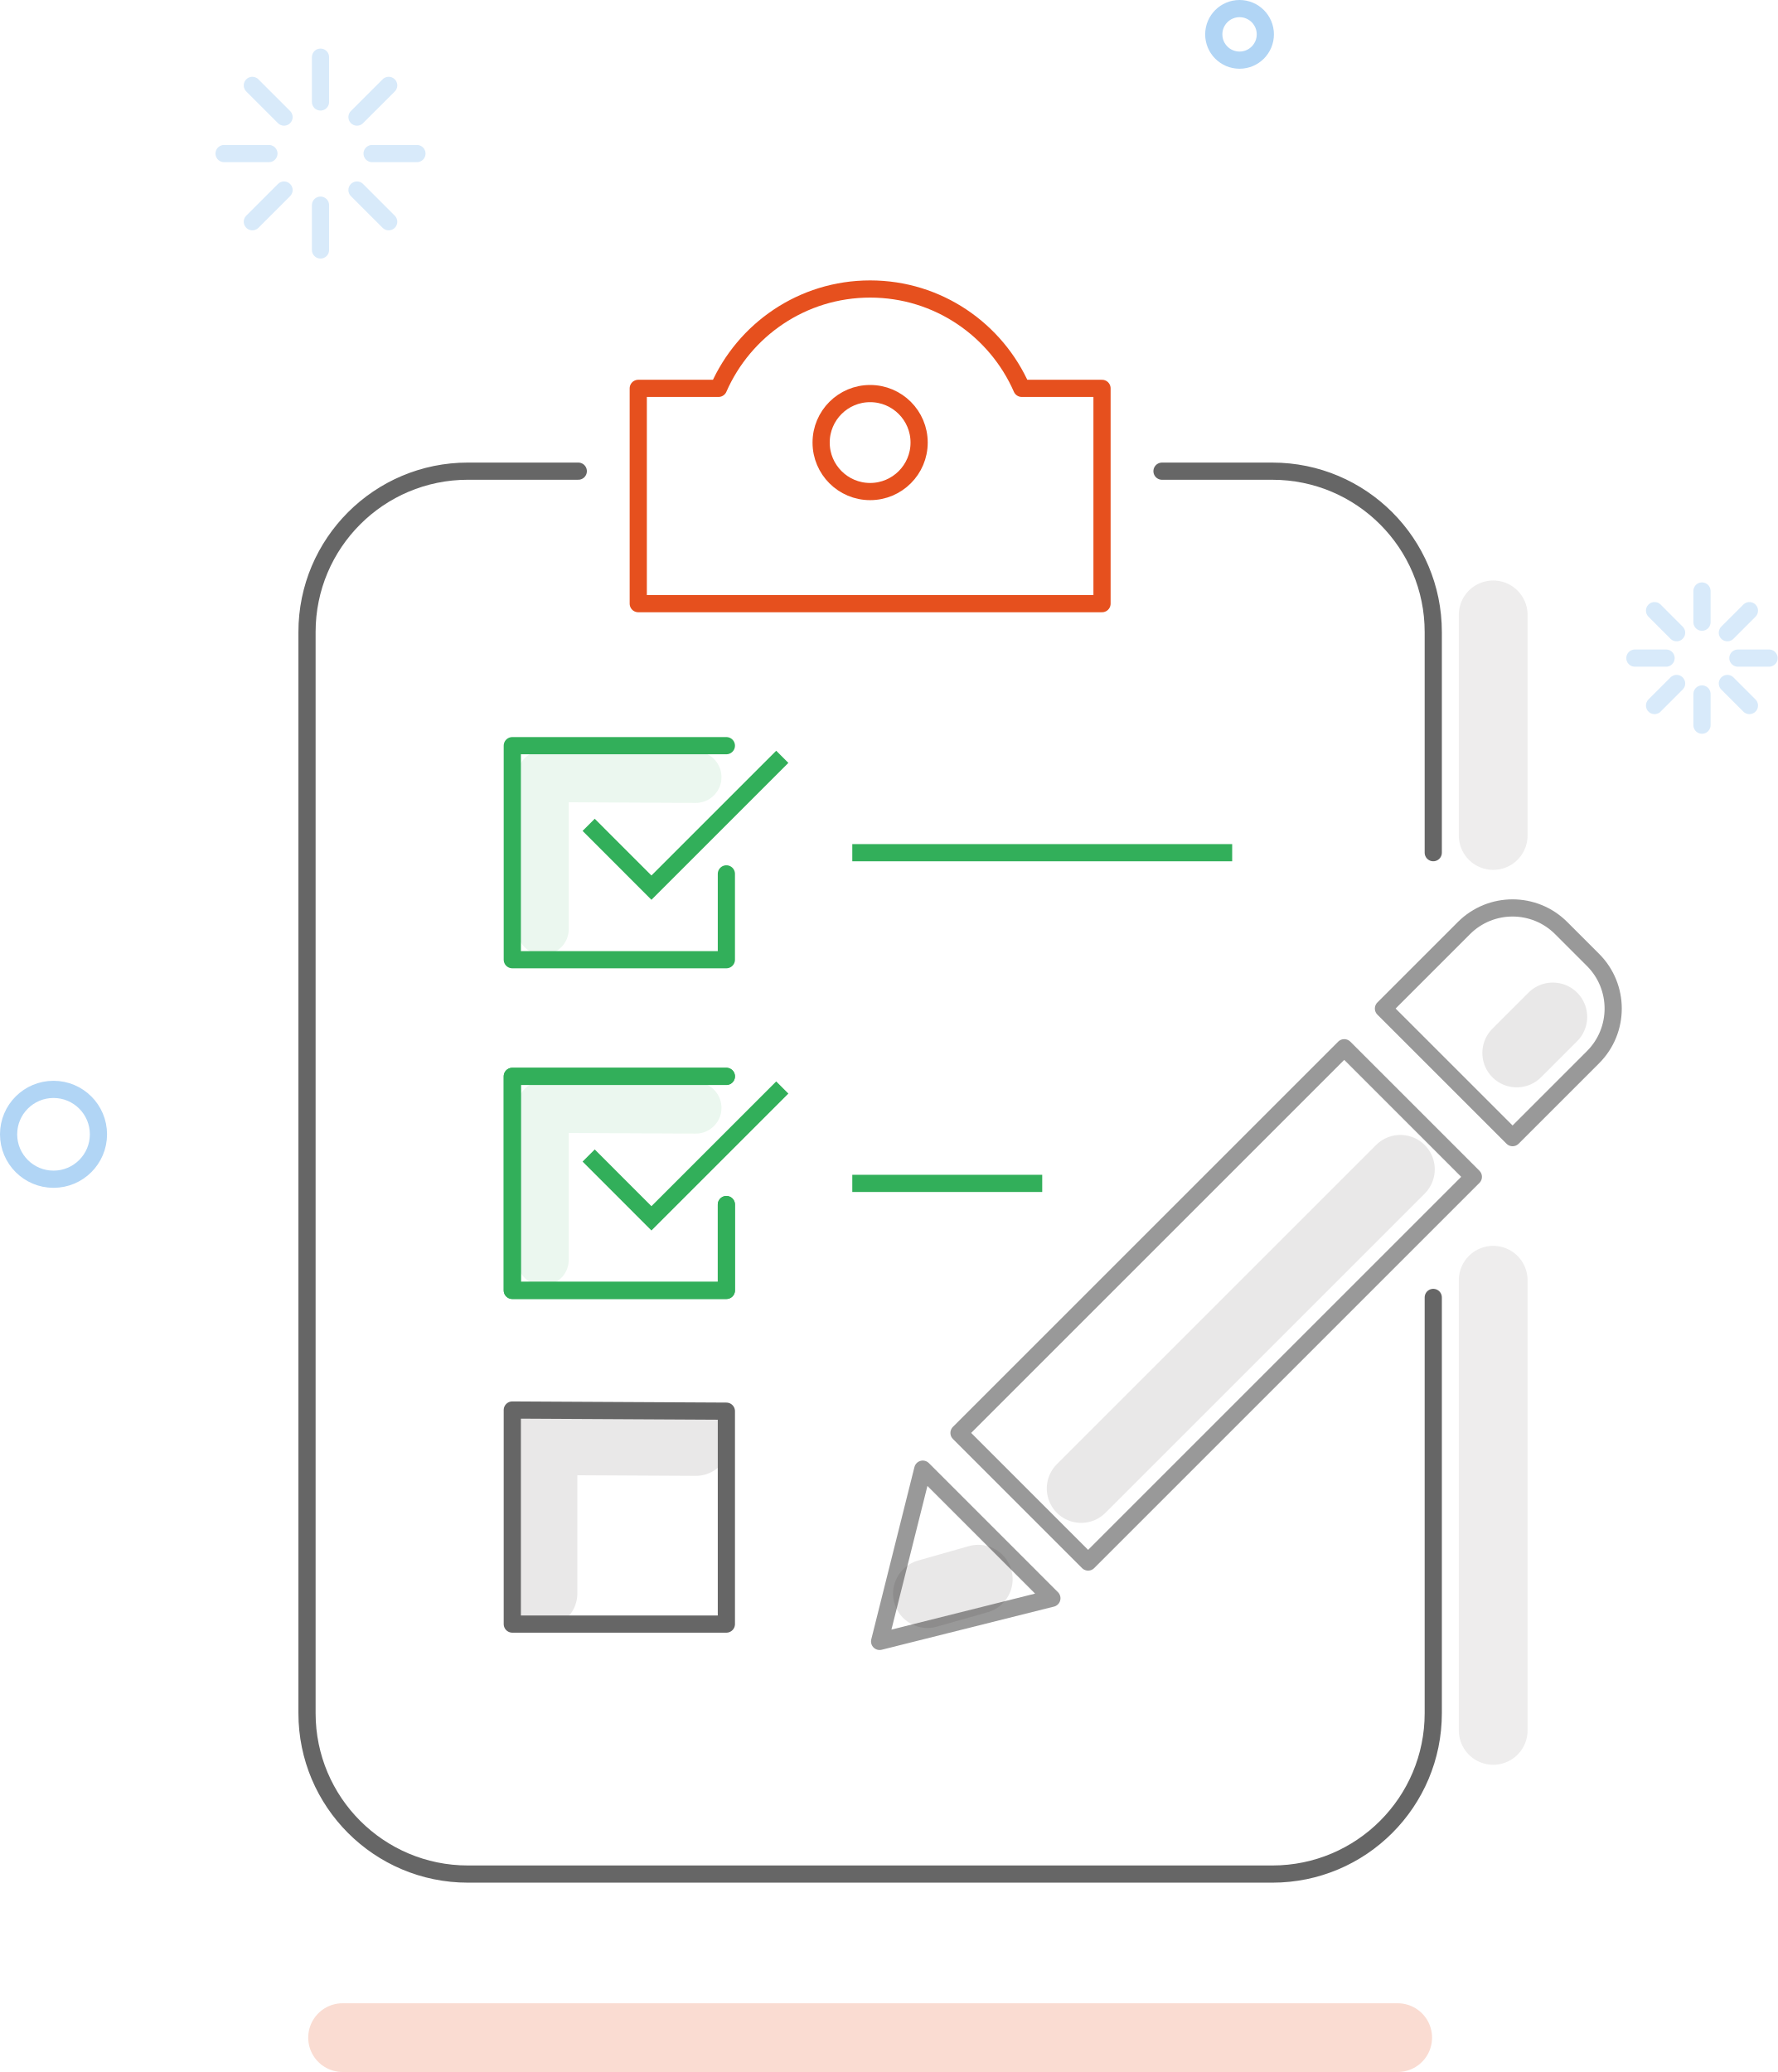
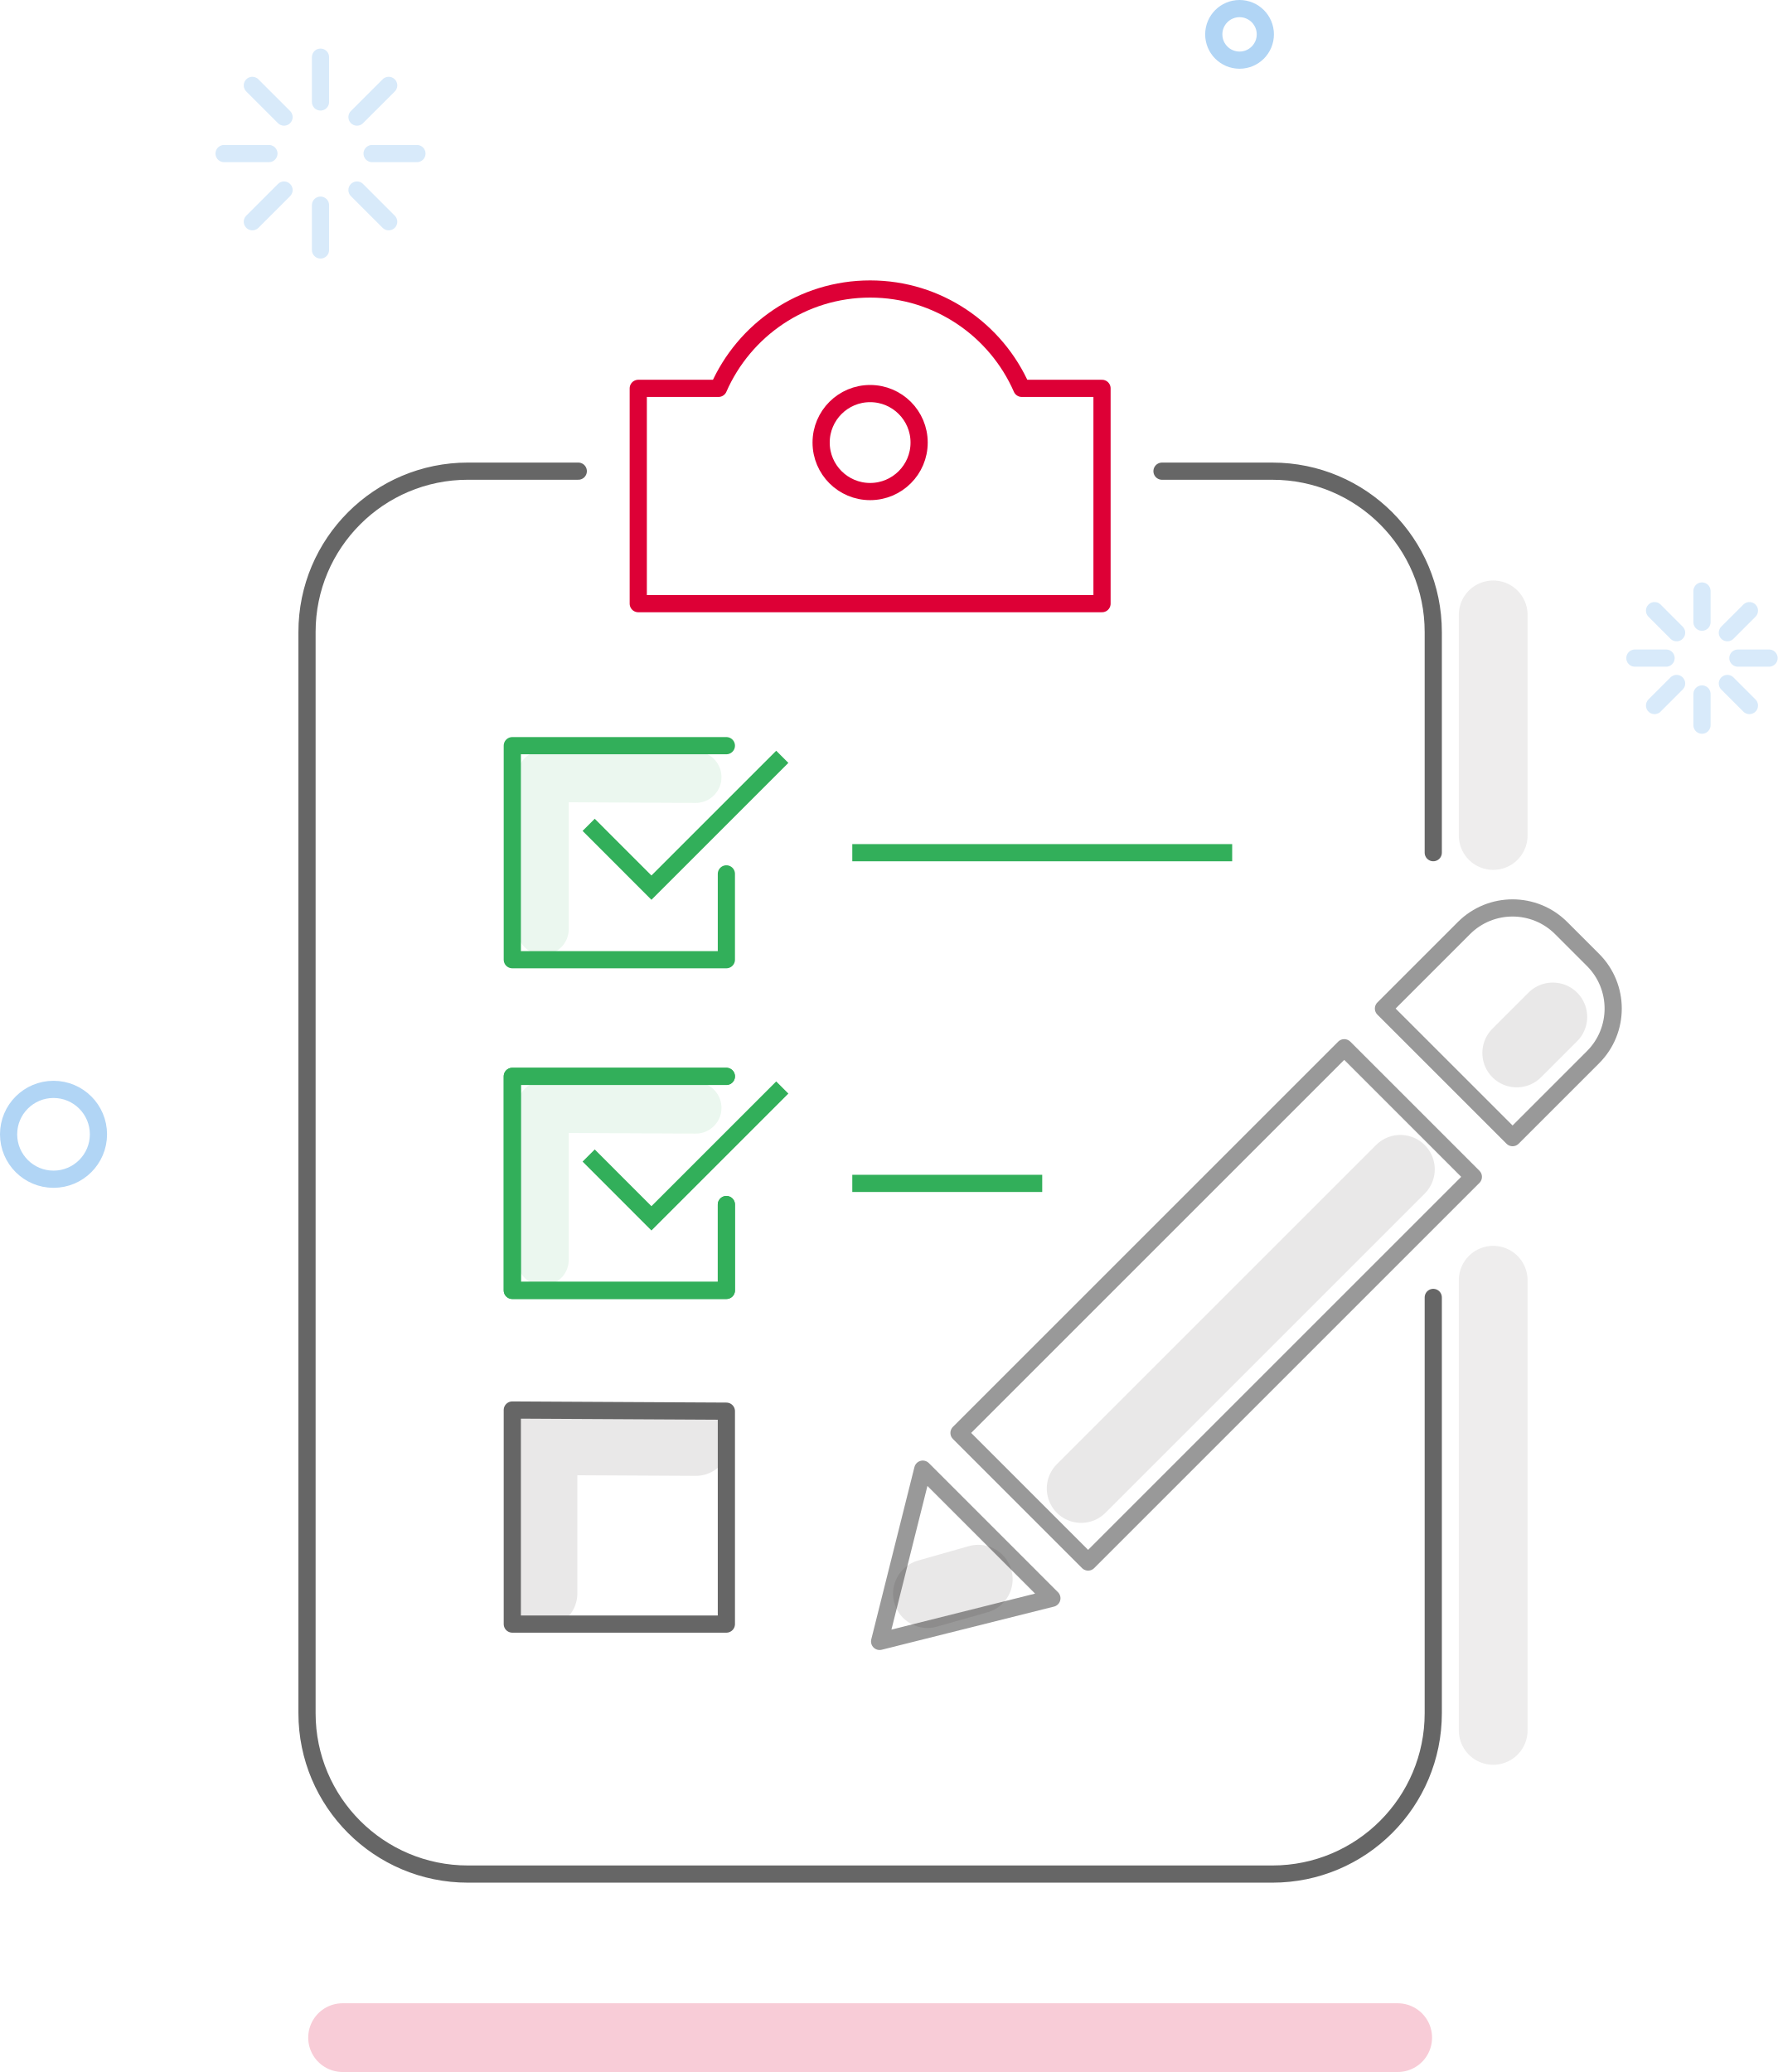
<svg xmlns="http://www.w3.org/2000/svg" version="1.1" id="图层_1" x="0px" y="0px" width="103.43px" height="120.571px" viewBox="0 0 103.43 120.571" enable-background="new 0 0 103.43 120.571" xml:space="preserve">
  <g>
-     <path fill="none" stroke="#E6501E" stroke-linecap="round" stroke-linejoin="round" stroke-miterlimit="10" d="M59.45,22.599   c-1.488-3.401-4.874-5.782-8.823-5.782s-7.335,2.382-8.823,5.782h-4.668v12.528h26.983V22.599H59.45z" />
+     <path fill="none" stroke="#DD0036" stroke-linecap="round" stroke-linejoin="round" stroke-miterlimit="10" d="M59.45,22.599   c-1.488-3.401-4.874-5.782-8.823-5.782s-7.335,2.382-8.823,5.782h-4.668v12.528h26.983V22.599H59.45z" />
    <path fill="none" stroke="#666666" stroke-linecap="round" stroke-linejoin="round" stroke-miterlimit="10" d="M83.392,49.618   V36.779c0-5.17-4.191-9.361-9.361-9.361h-6.422" />
    <path fill="none" stroke="#666666" stroke-linecap="round" stroke-linejoin="round" stroke-miterlimit="10" d="M33.646,27.417   h-6.422c-5.17,0-9.361,4.191-9.361,9.361v62.914c0,5.17,4.191,9.361,9.361,9.361h46.807c5.17,0,9.361-4.191,9.361-9.361V75.498" />
    <line opacity="0.08" fill="none" stroke="#231815" stroke-width="4" stroke-linecap="round" stroke-linejoin="round" stroke-miterlimit="10" x1="86.879" y1="48.618" x2="86.879" y2="35.779" />
    <line opacity="0.08" fill="none" stroke="#231815" stroke-width="4" stroke-linecap="round" stroke-linejoin="round" stroke-miterlimit="10" x1="86.879" y1="100.693" x2="86.879" y2="74.497" />
    <polyline fill="none" stroke="#32AF5A" stroke-linecap="round" stroke-linejoin="round" stroke-miterlimit="10" points="   42.263,50.851 42.263,55.846 29.807,55.846 29.807,43.391 42.263,43.391  " />
    <g>
      <polyline fill="none" stroke="#32AF5A" stroke-miterlimit="10" points="45.516,44.04 37.903,51.652 34.25,47.998   " />
    </g>
    <line fill="none" stroke="#32AF5A" stroke-miterlimit="10" x1="49.589" y1="49.619" x2="71.692" y2="49.619" />
    <polyline fill="none" stroke="#32AF5A" stroke-linecap="round" stroke-linejoin="round" stroke-miterlimit="10" points="   42.263,70.094 42.263,75.089 29.807,75.089 29.807,62.634 42.263,62.634  " />
    <polyline fill="none" stroke="#32AF5A" stroke-linecap="round" stroke-linejoin="round" stroke-miterlimit="10" points="   42.263,70.094 42.263,75.089 29.807,75.089 29.807,62.634 42.263,62.634  " />
    <g>
      <polyline fill="none" stroke="#32AF5A" stroke-miterlimit="10" points="45.516,63.283 37.903,70.895 34.25,67.241   " />
    </g>
    <line fill="none" stroke="#32AF5A" stroke-miterlimit="10" x1="49.589" y1="68.862" x2="60.64" y2="68.862" />
    <polyline opacity="0.1" fill="none" stroke="#32AF5A" stroke-width="3" stroke-linecap="round" stroke-linejoin="round" stroke-miterlimit="10" points="   31.592,54.062 31.592,45.176 40.478,45.223  " />
    <polyline opacity="0.1" fill="none" stroke="#32AF5A" stroke-width="3" stroke-linecap="round" stroke-linejoin="round" stroke-miterlimit="10" points="   31.592,73.305 31.592,64.419 40.478,64.466  " />
    <polyline opacity="0.1" fill="none" stroke="#231815" stroke-width="4" stroke-linecap="round" stroke-linejoin="round" stroke-miterlimit="10" points="   31.592,92.721 31.592,83.835 40.478,83.882  " />
    <path opacity="0.1" fill="none" stroke="#231815" stroke-width="4" stroke-linecap="round" stroke-linejoin="round" stroke-miterlimit="10" d="   M40.478,83.882" />
    <polyline fill="none" stroke="#666666" stroke-linecap="round" stroke-linejoin="round" stroke-miterlimit="10" points="   42.263,82.117 42.263,94.506 29.807,94.506 29.807,82.05 42.263,82.117  " />
-     <line opacity="0.2" fill="none" stroke="#E6501E" stroke-width="4" stroke-linecap="round" stroke-linejoin="round" stroke-miterlimit="10" x1="19.933" y1="118.571" x2="81.322" y2="118.571" />
+     <line opacity="0.2" fill="none" stroke="#DD0036" stroke-width="4" stroke-linecap="round" stroke-linejoin="round" stroke-miterlimit="10" x1="19.933" y1="118.571" x2="81.322" y2="118.571" />
    <g>
      <g>
        <g>
          <rect x="65.45" y="60.083" transform="matrix(0.7071 0.7071 -0.7071 0.7071 74.4177 -27.7961)" fill="none" stroke="#999999" stroke-linecap="round" stroke-linejoin="round" stroke-miterlimit="10" width="10.624" height="31.699" />
          <polygon fill="none" stroke="#999999" stroke-linecap="round" stroke-linejoin="round" stroke-miterlimit="10" points="      51.179,95.515 53.69,85.491 61.202,93.004     " />
          <path fill="none" stroke="#999999" stroke-linecap="round" stroke-linejoin="round" stroke-miterlimit="10" d="M88.006,66.2      l-7.512-7.512l4.683-4.683c1.562-1.562,4.095-1.562,5.657,0l1.855,1.855c1.562,1.562,1.562,4.095,0,5.657L88.006,66.2z" />
        </g>
        <line opacity="0.1" fill="none" stroke="#231815" stroke-width="4" stroke-linecap="round" stroke-linejoin="round" stroke-miterlimit="10" x1="90.348" y1="59.175" x2="88.248" y2="61.274" />
        <line opacity="0.1" fill="none" stroke="#231815" stroke-width="4" stroke-linecap="round" stroke-linejoin="round" stroke-miterlimit="10" x1="81.479" y1="68.043" x2="62.905" y2="86.617" />
      </g>
      <line opacity="0.1" fill="none" stroke="#231815" stroke-width="4" stroke-linecap="round" stroke-linejoin="round" stroke-miterlimit="10" x1="56.919" y1="91.894" x2="53.961" y2="92.733" />
    </g>
-     <circle fill="none" stroke="#E6501E" stroke-linecap="round" stroke-linejoin="round" stroke-miterlimit="10" cx="50.627" cy="25.753" r="2.851" />
+     <circle fill="none" stroke="#DD0036" stroke-linecap="round" stroke-linejoin="round" stroke-miterlimit="10" cx="50.627" cy="25.753" r="2.851" />
    <circle opacity="0.4" fill="none" stroke="#3C96E6" stroke-linecap="round" stroke-linejoin="round" stroke-miterlimit="10" cx="72.121" cy="2" r="1.5" />
    <circle opacity="0.4" fill="none" stroke="#3C96E6" stroke-linecap="round" stroke-linejoin="round" stroke-miterlimit="10" cx="3.114" cy="66.006" r="2.614" />
    <g>
      <line opacity="0.2" fill="none" stroke="#3C96E6" stroke-linecap="round" stroke-linejoin="round" stroke-miterlimit="10" x1="18.648" y1="3.326" x2="18.648" y2="5.934" />
      <line opacity="0.2" fill="none" stroke="#3C96E6" stroke-linecap="round" stroke-linejoin="round" stroke-miterlimit="10" x1="18.648" y1="11.938" x2="18.648" y2="14.546" />
      <line opacity="0.2" fill="none" stroke="#3C96E6" stroke-linecap="round" stroke-linejoin="round" stroke-miterlimit="10" x1="14.682" y1="4.969" x2="16.526" y2="6.813" />
      <line opacity="0.2" fill="none" stroke="#3C96E6" stroke-linecap="round" stroke-linejoin="round" stroke-miterlimit="10" x1="20.771" y1="11.059" x2="22.615" y2="12.903" />
      <line opacity="0.2" fill="none" stroke="#3C96E6" stroke-linecap="round" stroke-linejoin="round" stroke-miterlimit="10" x1="13.038" y1="8.936" x2="15.647" y2="8.936" />
      <line opacity="0.2" fill="none" stroke="#3C96E6" stroke-linecap="round" stroke-linejoin="round" stroke-miterlimit="10" x1="21.65" y1="8.936" x2="24.259" y2="8.936" />
      <line opacity="0.2" fill="none" stroke="#3C96E6" stroke-linecap="round" stroke-linejoin="round" stroke-miterlimit="10" x1="14.682" y1="12.903" x2="16.526" y2="11.059" />
      <line opacity="0.2" fill="none" stroke="#3C96E6" stroke-linecap="round" stroke-linejoin="round" stroke-miterlimit="10" x1="20.771" y1="6.813" x2="22.615" y2="4.969" />
    </g>
    <g>
      <line opacity="0.2" fill="none" stroke="#3C96E6" stroke-linecap="round" stroke-linejoin="round" stroke-miterlimit="10" x1="99.027" y1="34.391" x2="99.027" y2="36.206" />
      <line opacity="0.2" fill="none" stroke="#3C96E6" stroke-linecap="round" stroke-linejoin="round" stroke-miterlimit="10" x1="99.027" y1="40.383" x2="99.027" y2="42.198" />
      <line opacity="0.2" fill="none" stroke="#3C96E6" stroke-linecap="round" stroke-linejoin="round" stroke-miterlimit="10" x1="96.267" y1="35.534" x2="97.55" y2="36.818" />
      <line opacity="0.2" fill="none" stroke="#3C96E6" stroke-linecap="round" stroke-linejoin="round" stroke-miterlimit="10" x1="100.504" y1="39.772" x2="101.787" y2="41.055" />
      <line opacity="0.2" fill="none" stroke="#3C96E6" stroke-linecap="round" stroke-linejoin="round" stroke-miterlimit="10" x1="95.123" y1="38.295" x2="96.938" y2="38.295" />
      <line opacity="0.2" fill="none" stroke="#3C96E6" stroke-linecap="round" stroke-linejoin="round" stroke-miterlimit="10" x1="101.116" y1="38.295" x2="102.93" y2="38.295" />
      <line opacity="0.2" fill="none" stroke="#3C96E6" stroke-linecap="round" stroke-linejoin="round" stroke-miterlimit="10" x1="96.267" y1="41.055" x2="97.55" y2="39.772" />
      <line opacity="0.2" fill="none" stroke="#3C96E6" stroke-linecap="round" stroke-linejoin="round" stroke-miterlimit="10" x1="100.504" y1="36.818" x2="101.787" y2="35.534" />
    </g>
  </g>
</svg>
